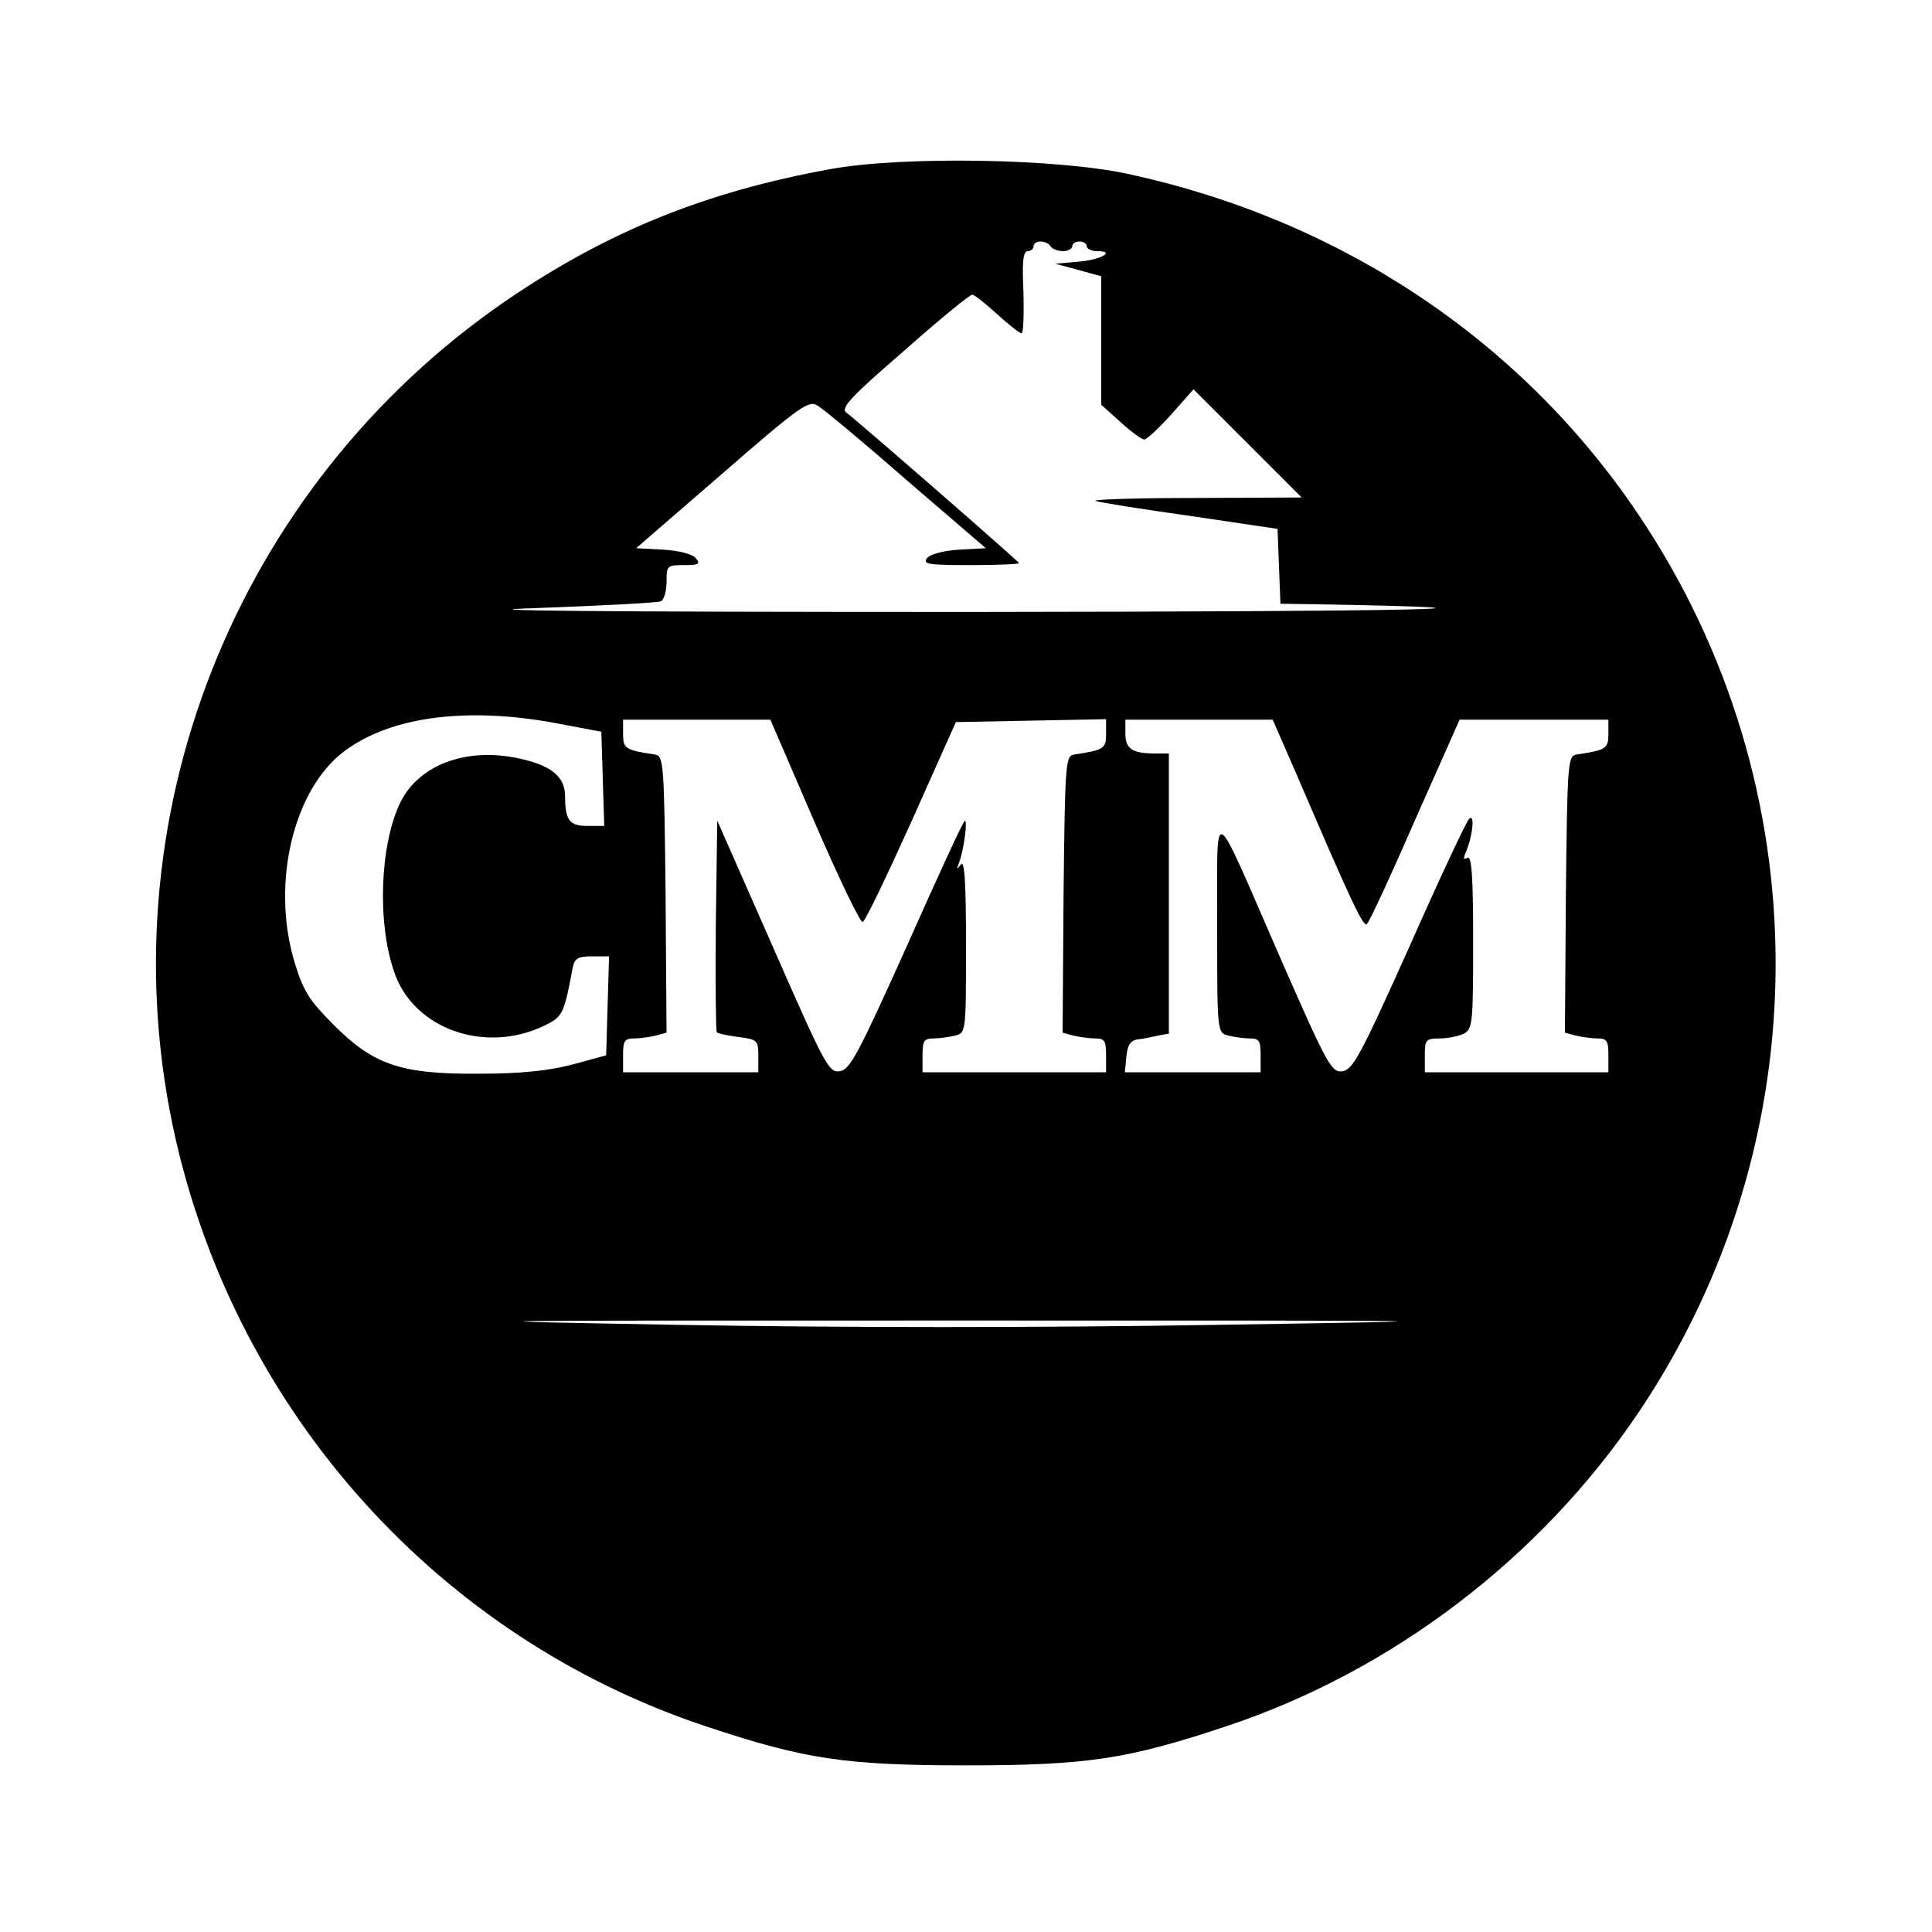
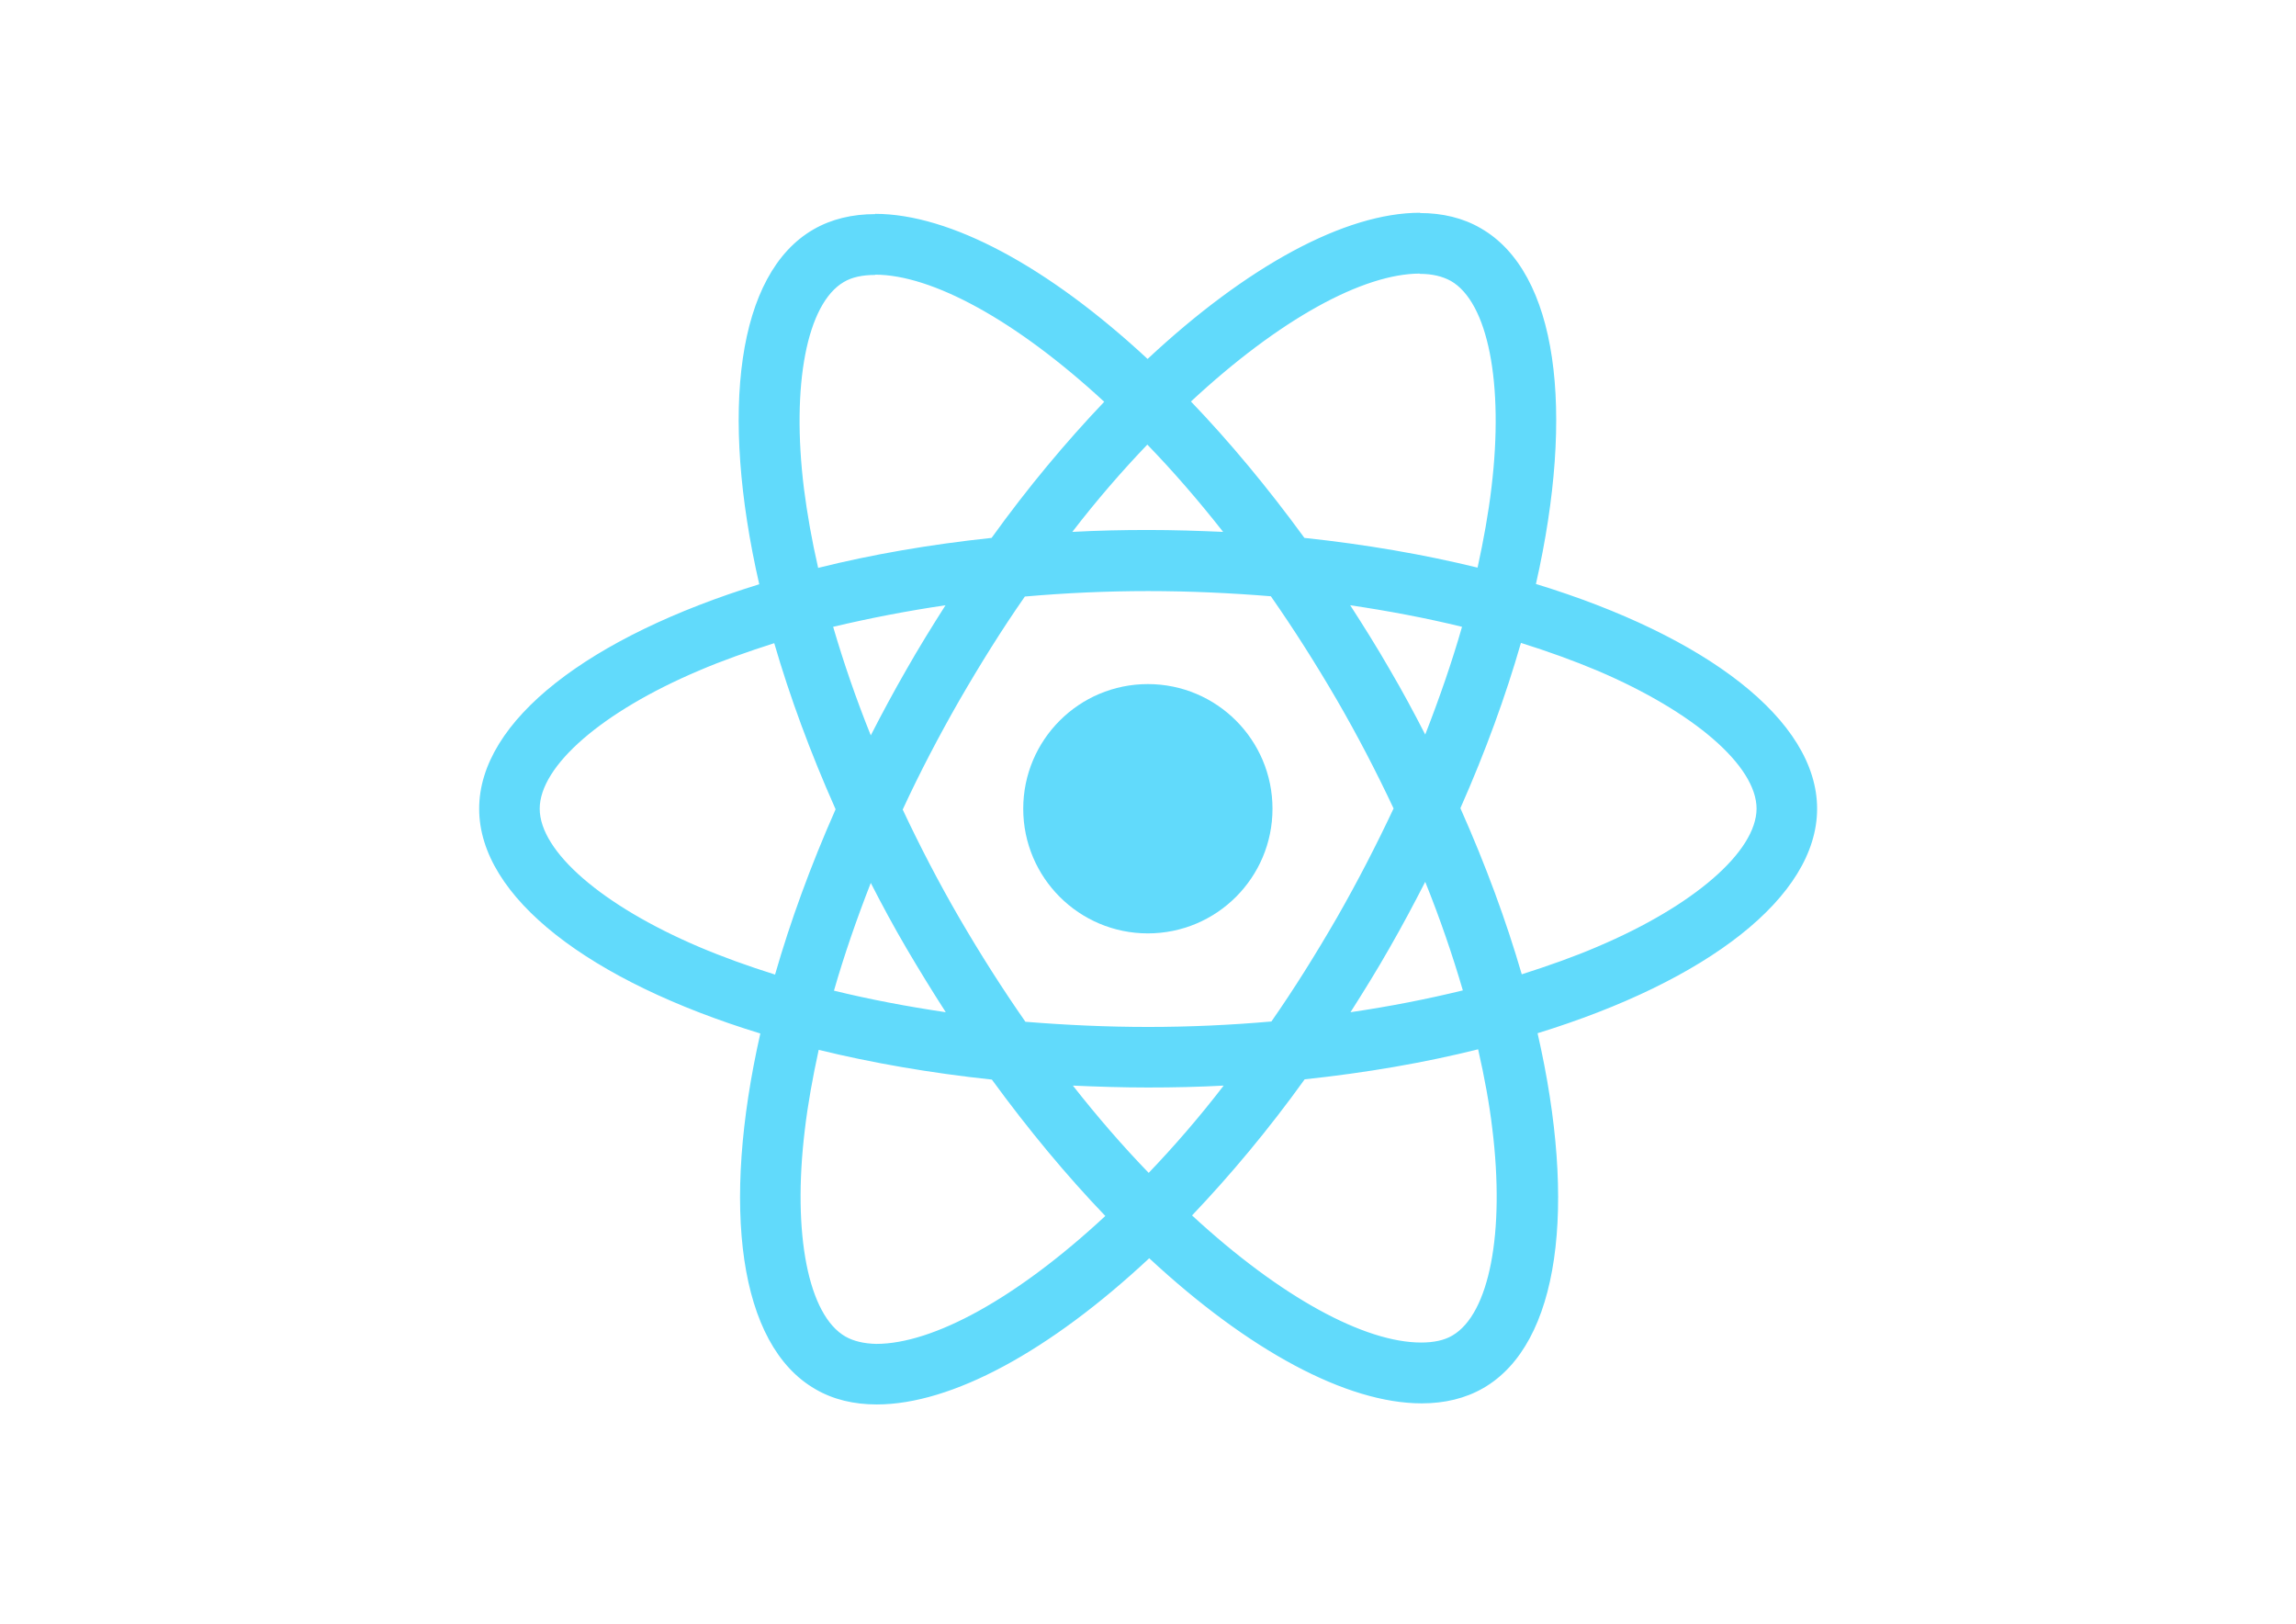
- <svg xmlns="http://www.w3.org/2000/svg" version="1.0" width="400pt" height="400pt" viewBox="0 0 400 400" preserveAspectRatio="xMidYMid meet">
-   <g transform="translate(0,400) scale(0.1,-0.1)" fill="#000000" stroke="none">
-     <path d="M1720 3650 c-260 -47 -463 -130 -670 -271 -564 -386 -837 -1078 -686 -1739 131 -570 547 -1031 1097 -1214 204 -68 287 -81 539 -81 252 0 335 13 539 81 343 114 650 348 853 649 379 563 379 1297 0 1860 -243 361 -617 610 -1057 705 -147 32 -467 37 -615 10z m455 -160 c3 -5 15 -10 26 -10 10 0 19 5 19 10 0 6 7 10 15 10 8 0 15 -4 15 -10 0 -5 10 -10 22 -10 40 0 5 -19 -42 -22 l-45 -4 48 -13 47 -13 0 -133 0 -133 40 -36 c22 -20 44 -36 49 -36 5 0 30 23 56 52 l46 52 112 -112 112 -112 -220 -1 c-121 0 -214 -3 -207 -6 7 -3 95 -17 195 -31 l182 -27 3 -77 3 -78 72 -1 c508 -9 223 -15 -708 -16 -802 0 -1076 3 -905 8 135 5 251 11 258 14 6 2 12 20 12 40 0 34 1 35 36 35 31 0 35 2 24 15 -7 8 -34 15 -67 17 l-56 3 178 154 c163 142 180 153 198 141 12 -7 95 -76 184 -154 l164 -141 -55 -3 c-32 -2 -59 -9 -66 -17 -11 -13 1 -15 89 -15 55 0 101 2 101 4 0 3 -328 289 -358 312 -12 9 10 33 119 127 73 65 137 117 142 117 4 0 27 -18 51 -40 24 -22 47 -40 51 -40 4 0 5 38 4 85 -3 63 -1 85 9 85 6 0 12 5 12 10 0 6 6 10 14 10 8 0 18 -4 21 -10z m-1020 -988 l90 -17 3 -98 3 -97 -35 0 c-37 0 -46 12 -46 61 0 41 -29 65 -97 79 -107 23 -204 -13 -243 -89 -43 -86 -50 -249 -14 -353 40 -119 189 -171 312 -111 37 18 40 24 58 121 4 18 11 22 40 22 l35 0 -3 -102 -3 -103 -70 -19 c-50 -13 -106 -19 -195 -19 -160 -1 -217 18 -301 103 -47 47 -61 68 -78 124 -49 157 -8 347 91 432 94 79 259 103 453 66z m531 -203 c50 -116 95 -209 100 -208 5 1 50 95 101 208 l92 206 156 3 155 3 0 -31 c0 -30 -5 -33 -65 -42 -19 -3 -20 -12 -23 -289 l-2 -287 22 -6 c13 -3 33 -6 46 -6 19 0 22 -5 22 -35 l0 -35 -190 0 -190 0 0 35 c0 30 3 35 23 35 12 0 32 3 45 6 22 6 22 8 22 188 0 132 -3 177 -11 166 -9 -12 -9 -11 -3 5 10 27 18 91 11 85 -4 -3 -58 -120 -120 -260 -101 -224 -117 -255 -139 -258 -22 -3 -31 14 -138 258 l-115 261 -3 -217 c-1 -119 0 -219 2 -221 2 -3 23 -7 45 -10 39 -5 41 -7 41 -39 l0 -34 -140 0 -140 0 0 35 c0 30 3 35 23 35 12 0 32 3 45 6 l22 6 -2 287 c-3 277 -4 286 -23 289 -60 9 -65 12 -65 42 l0 30 153 0 152 0 91 -211z m997 101 c115 -268 140 -321 147 -313 5 4 50 101 100 216 l92 207 154 0 154 0 0 -30 c0 -30 -5 -33 -65 -42 -19 -3 -20 -12 -23 -289 l-2 -287 22 -6 c13 -3 33 -6 46 -6 19 0 22 -5 22 -35 l0 -35 -190 0 -190 0 0 35 c0 32 2 35 31 35 17 0 39 5 50 10 18 10 19 23 19 191 0 135 -3 178 -12 173 -8 -5 -9 -2 -3 12 14 33 19 80 7 69 -6 -5 -62 -125 -124 -265 -101 -225 -117 -255 -139 -258 -22 -3 -31 13 -124 225 -151 345 -134 336 -135 77 0 -222 0 -222 23 -228 12 -3 32 -6 45 -6 19 0 22 -5 22 -35 l0 -35 -141 0 -140 0 3 32 c2 24 9 34 23 36 11 1 30 5 43 8 l22 4 0 290 0 290 -29 0 c-47 0 -61 10 -61 41 l0 29 153 0 152 0 48 -110z m-166 -1143 c-363 -6 -777 -6 -1110 0 -510 9 -487 9 578 9 1098 0 1104 0 532 -9z" />
+ <svg xmlns="http://www.w3.org/2000/svg" viewBox="0 0 841.9 595.3">
+   <g fill="#61DAFB">
+     <path d="M666.3 296.5c0-32.5-40.7-63.3-103.1-82.4 14.4-63.6 8-114.2-20.2-130.4-6.5-3.8-14.1-5.6-22.4-5.6v22.3c4.6 0 8.3.9 11.4 2.6 13.6 7.8 19.5 37.5 14.9 75.7-1.1 9.4-2.9 19.3-5.1 29.4-19.6-4.8-41-8.5-63.5-10.9-13.5-18.5-27.5-35.3-41.6-50 32.6-30.3 63.2-46.9 84-46.9V78c-27.5 0-63.5 19.6-99.9 53.6-36.4-33.8-72.4-53.2-99.9-53.2v22.3c20.7 0 51.4 16.5 84 46.6-14 14.7-28 31.4-41.3 49.9-22.6 2.4-44 6.1-63.6 11-2.3-10-4-19.7-5.2-29-4.7-38.2 1.1-67.9 14.6-75.8 3-1.8 6.9-2.6 11.5-2.6V78.5c-8.4 0-16 1.8-22.6 5.6-28.1 16.2-34.4 66.7-19.9 130.1-62.2 19.2-102.7 49.9-102.7 82.3 0 32.5 40.7 63.3 103.1 82.4-14.4 63.6-8 114.2 20.2 130.4 6.5 3.8 14.1 5.6 22.5 5.6 27.5 0 63.5-19.6 99.9-53.6 36.4 33.8 72.4 53.2 99.9 53.2 8.4 0 16-1.8 22.6-5.6 28.1-16.2 34.4-66.7 19.9-130.1 62-19.1 102.5-49.9 102.5-82.3zm-130.2-66.7c-3.7 12.9-8.3 26.2-13.5 39.5-4.1-8-8.4-16-13.1-24-4.6-8-9.5-15.8-14.4-23.4 14.2 2.1 27.9 4.7 41 7.9zm-45.8 106.5c-7.8 13.5-15.8 26.3-24.1 38.2-14.9 1.3-30 2-45.2 2-15.1 0-30.2-.7-45-1.9-8.3-11.9-16.4-24.6-24.2-38-7.6-13.1-14.5-26.4-20.8-39.8 6.2-13.4 13.2-26.8 20.7-39.9 7.8-13.5 15.8-26.3 24.1-38.2 14.9-1.3 30-2 45.2-2 15.1 0 30.2.7 45 1.9 8.3 11.9 16.4 24.6 24.2 38 7.6 13.1 14.5 26.4 20.8 39.8-6.3 13.4-13.2 26.8-20.7 39.9zm32.3-13c5.4 13.4 10 26.8 13.8 39.8-13.1 3.2-26.9 5.9-41.2 8 4.9-7.7 9.8-15.6 14.4-23.7 4.6-8 8.9-16.1 13-24.1zM421.2 430c-9.3-9.6-18.6-20.3-27.8-32 9 .4 18.2.7 27.5.7 9.4 0 18.7-.2 27.8-.7-9 11.7-18.3 22.4-27.5 32zm-74.4-58.9c-14.2-2.1-27.9-4.7-41-7.9 3.7-12.9 8.3-26.2 13.5-39.5 4.1 8 8.4 16 13.1 24 4.7 8 9.5 15.8 14.4 23.4zM420.7 163c9.3 9.6 18.6 20.3 27.8 32-9-.4-18.2-.7-27.5-.7-9.4 0-18.7.2-27.8.7 9-11.7 18.3-22.4 27.5-32zm-74 58.9c-4.9 7.7-9.8 15.6-14.4 23.7-4.6 8-8.9 16-13 24-5.4-13.4-10-26.8-13.8-39.8 13.1-3.1 26.9-5.8 41.2-7.9zm-90.5 125.2c-35.4-15.1-58.3-34.9-58.3-50.6 0-15.7 22.9-35.6 58.3-50.6 8.6-3.7 18-7 27.7-10.1 5.7 19.6 13.2 40 22.5 60.9-9.2 20.8-16.6 41.1-22.2 60.6-9.9-3.1-19.3-6.5-28-10.2zM310 490c-13.6-7.8-19.5-37.5-14.9-75.7 1.1-9.4 2.9-19.3 5.1-29.4 19.6 4.8 41 8.5 63.5 10.9 13.5 18.5 27.5 35.3 41.6 50-32.6 30.3-63.2 46.9-84 46.9-4.5-.1-8.3-1-11.3-2.7zm237.2-76.2c4.7 38.2-1.1 67.9-14.6 75.8-3 1.8-6.9 2.6-11.5 2.6-20.7 0-51.4-16.5-84-46.6 14-14.7 28-31.4 41.3-49.9 22.6-2.4 44-6.1 63.6-11 2.3 10.1 4.1 19.8 5.2 29.1zm38.5-66.7c-8.6 3.7-18 7-27.7 10.1-5.7-19.6-13.2-40-22.5-60.9 9.2-20.8 16.6-41.1 22.2-60.6 9.9 3.1 19.3 6.5 28.1 10.2 35.4 15.1 58.3 34.9 58.3 50.6-.1 15.7-23 35.6-58.4 50.6zM320.8 78.4z" />
+     <circle cx="420.9" cy="296.5" r="45.7" />
+     <path d="M520.5 78.1z" />
  </g>
</svg>
